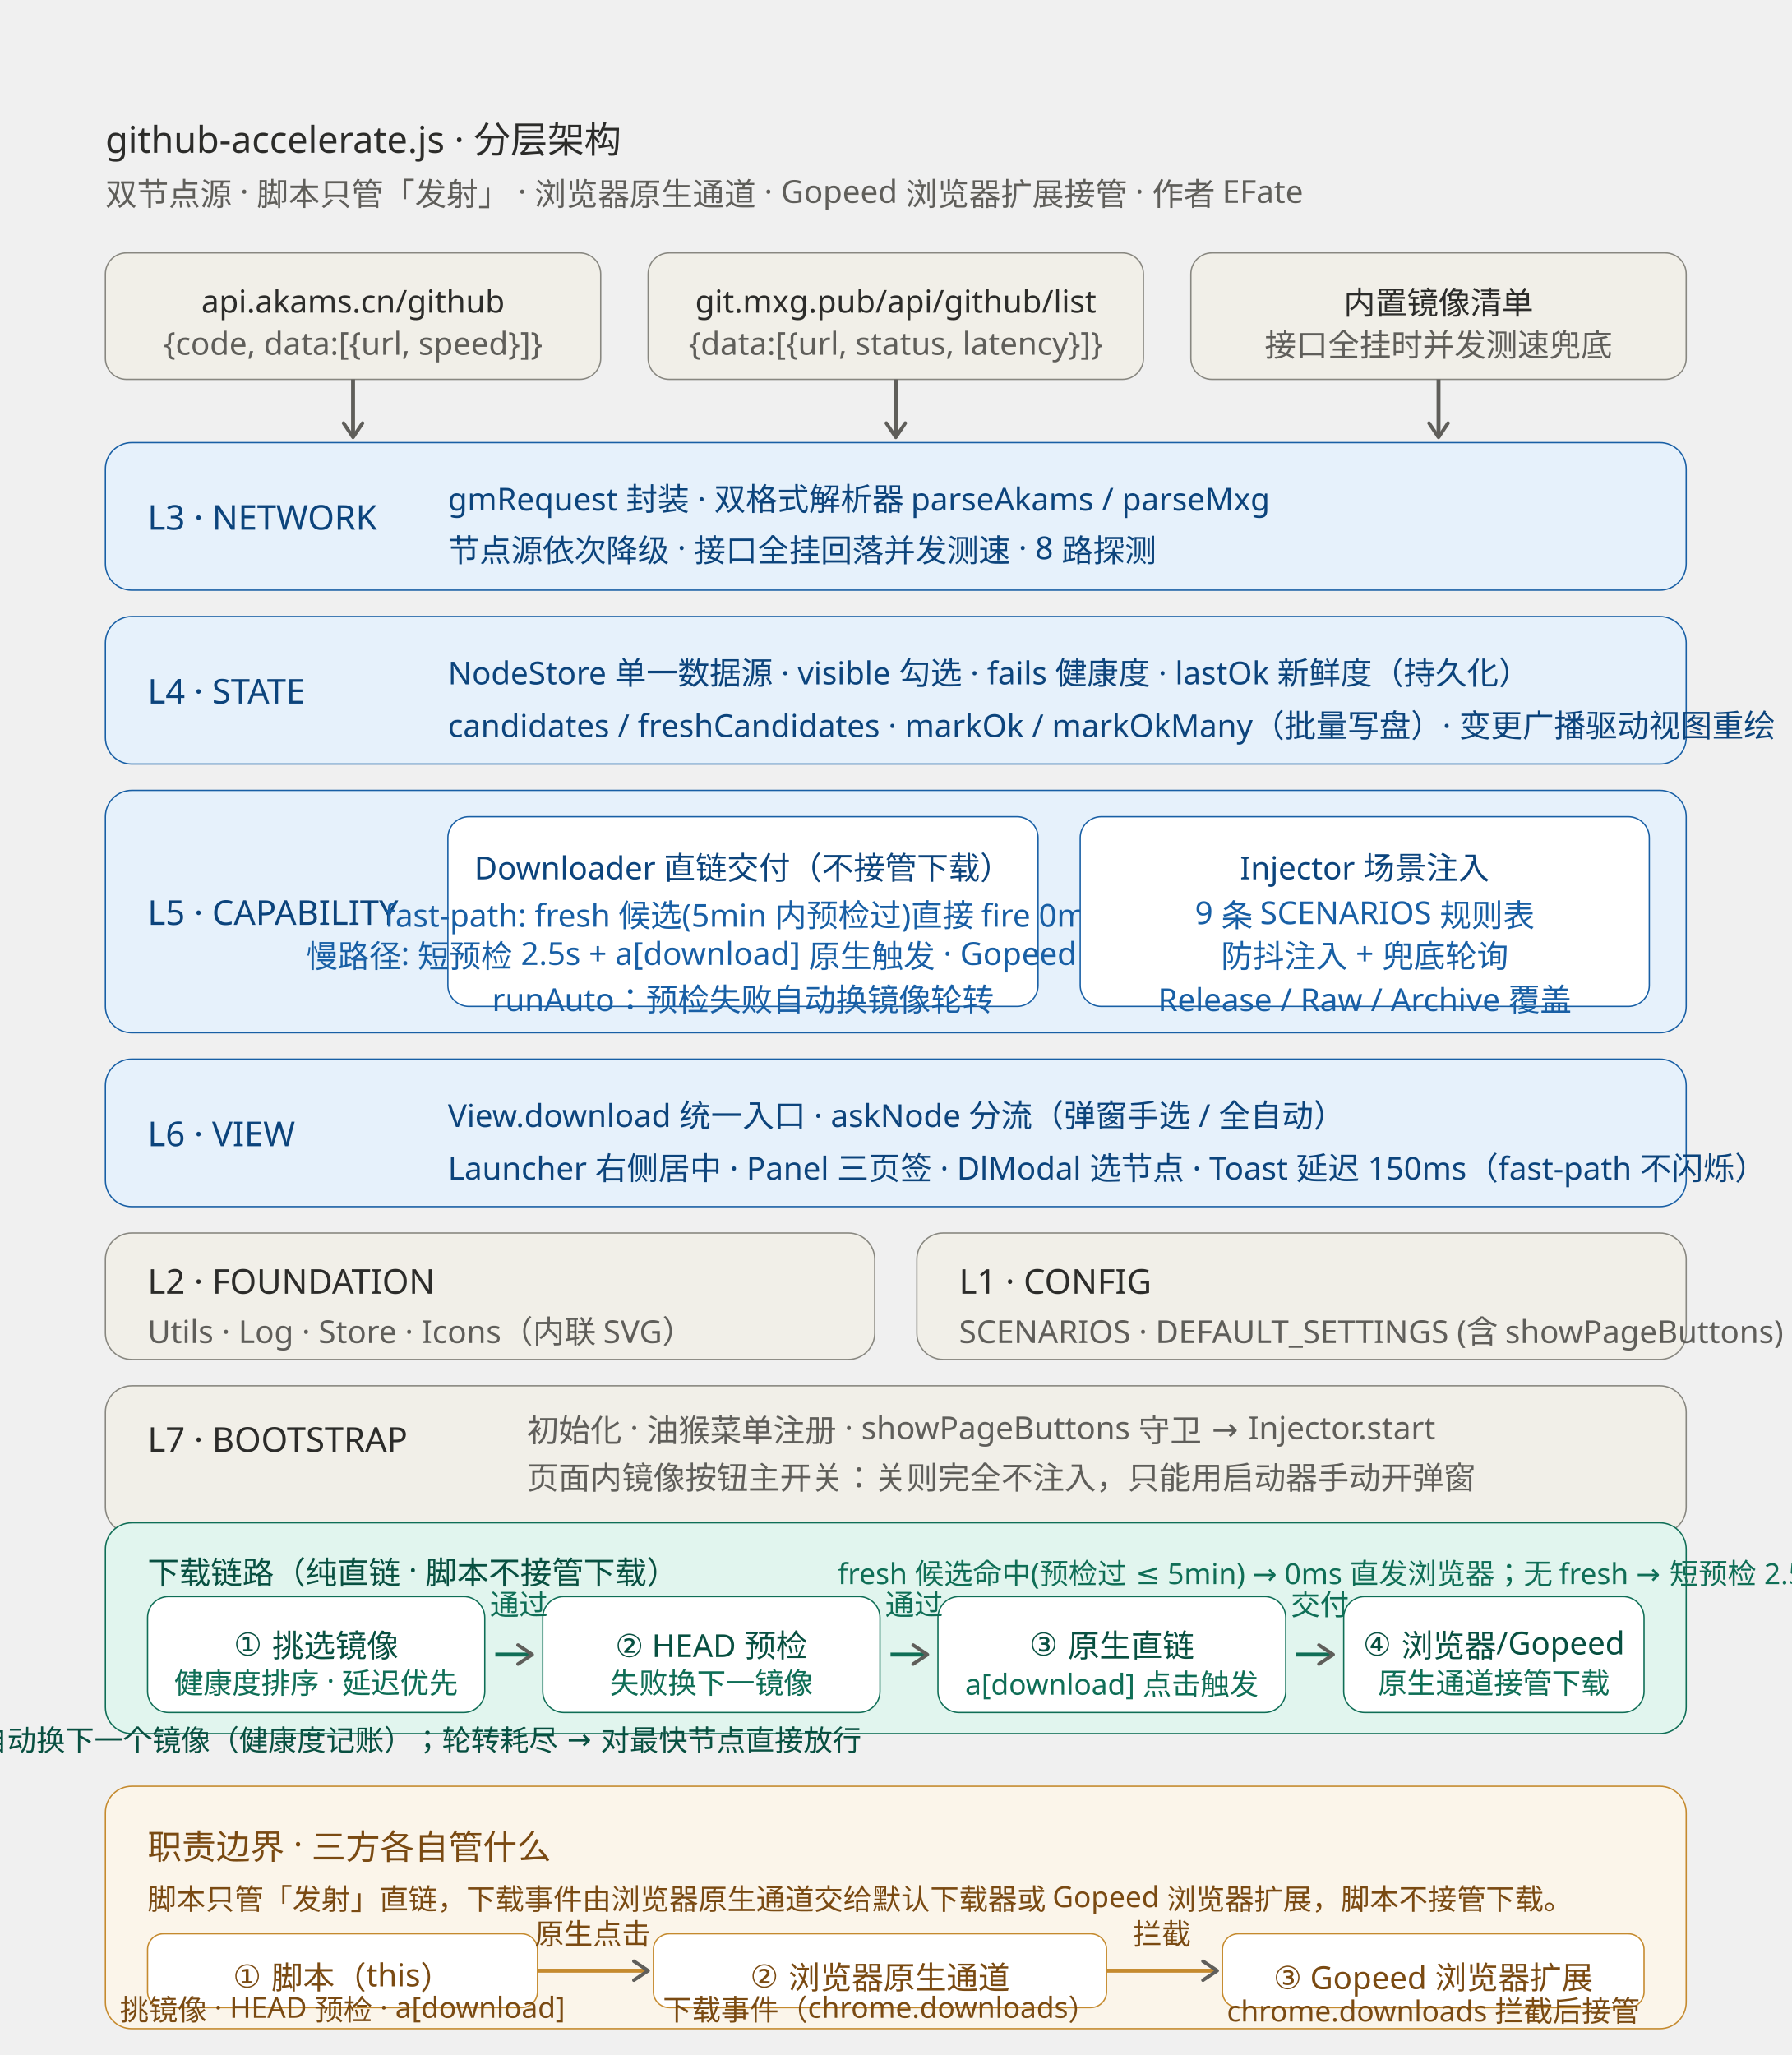
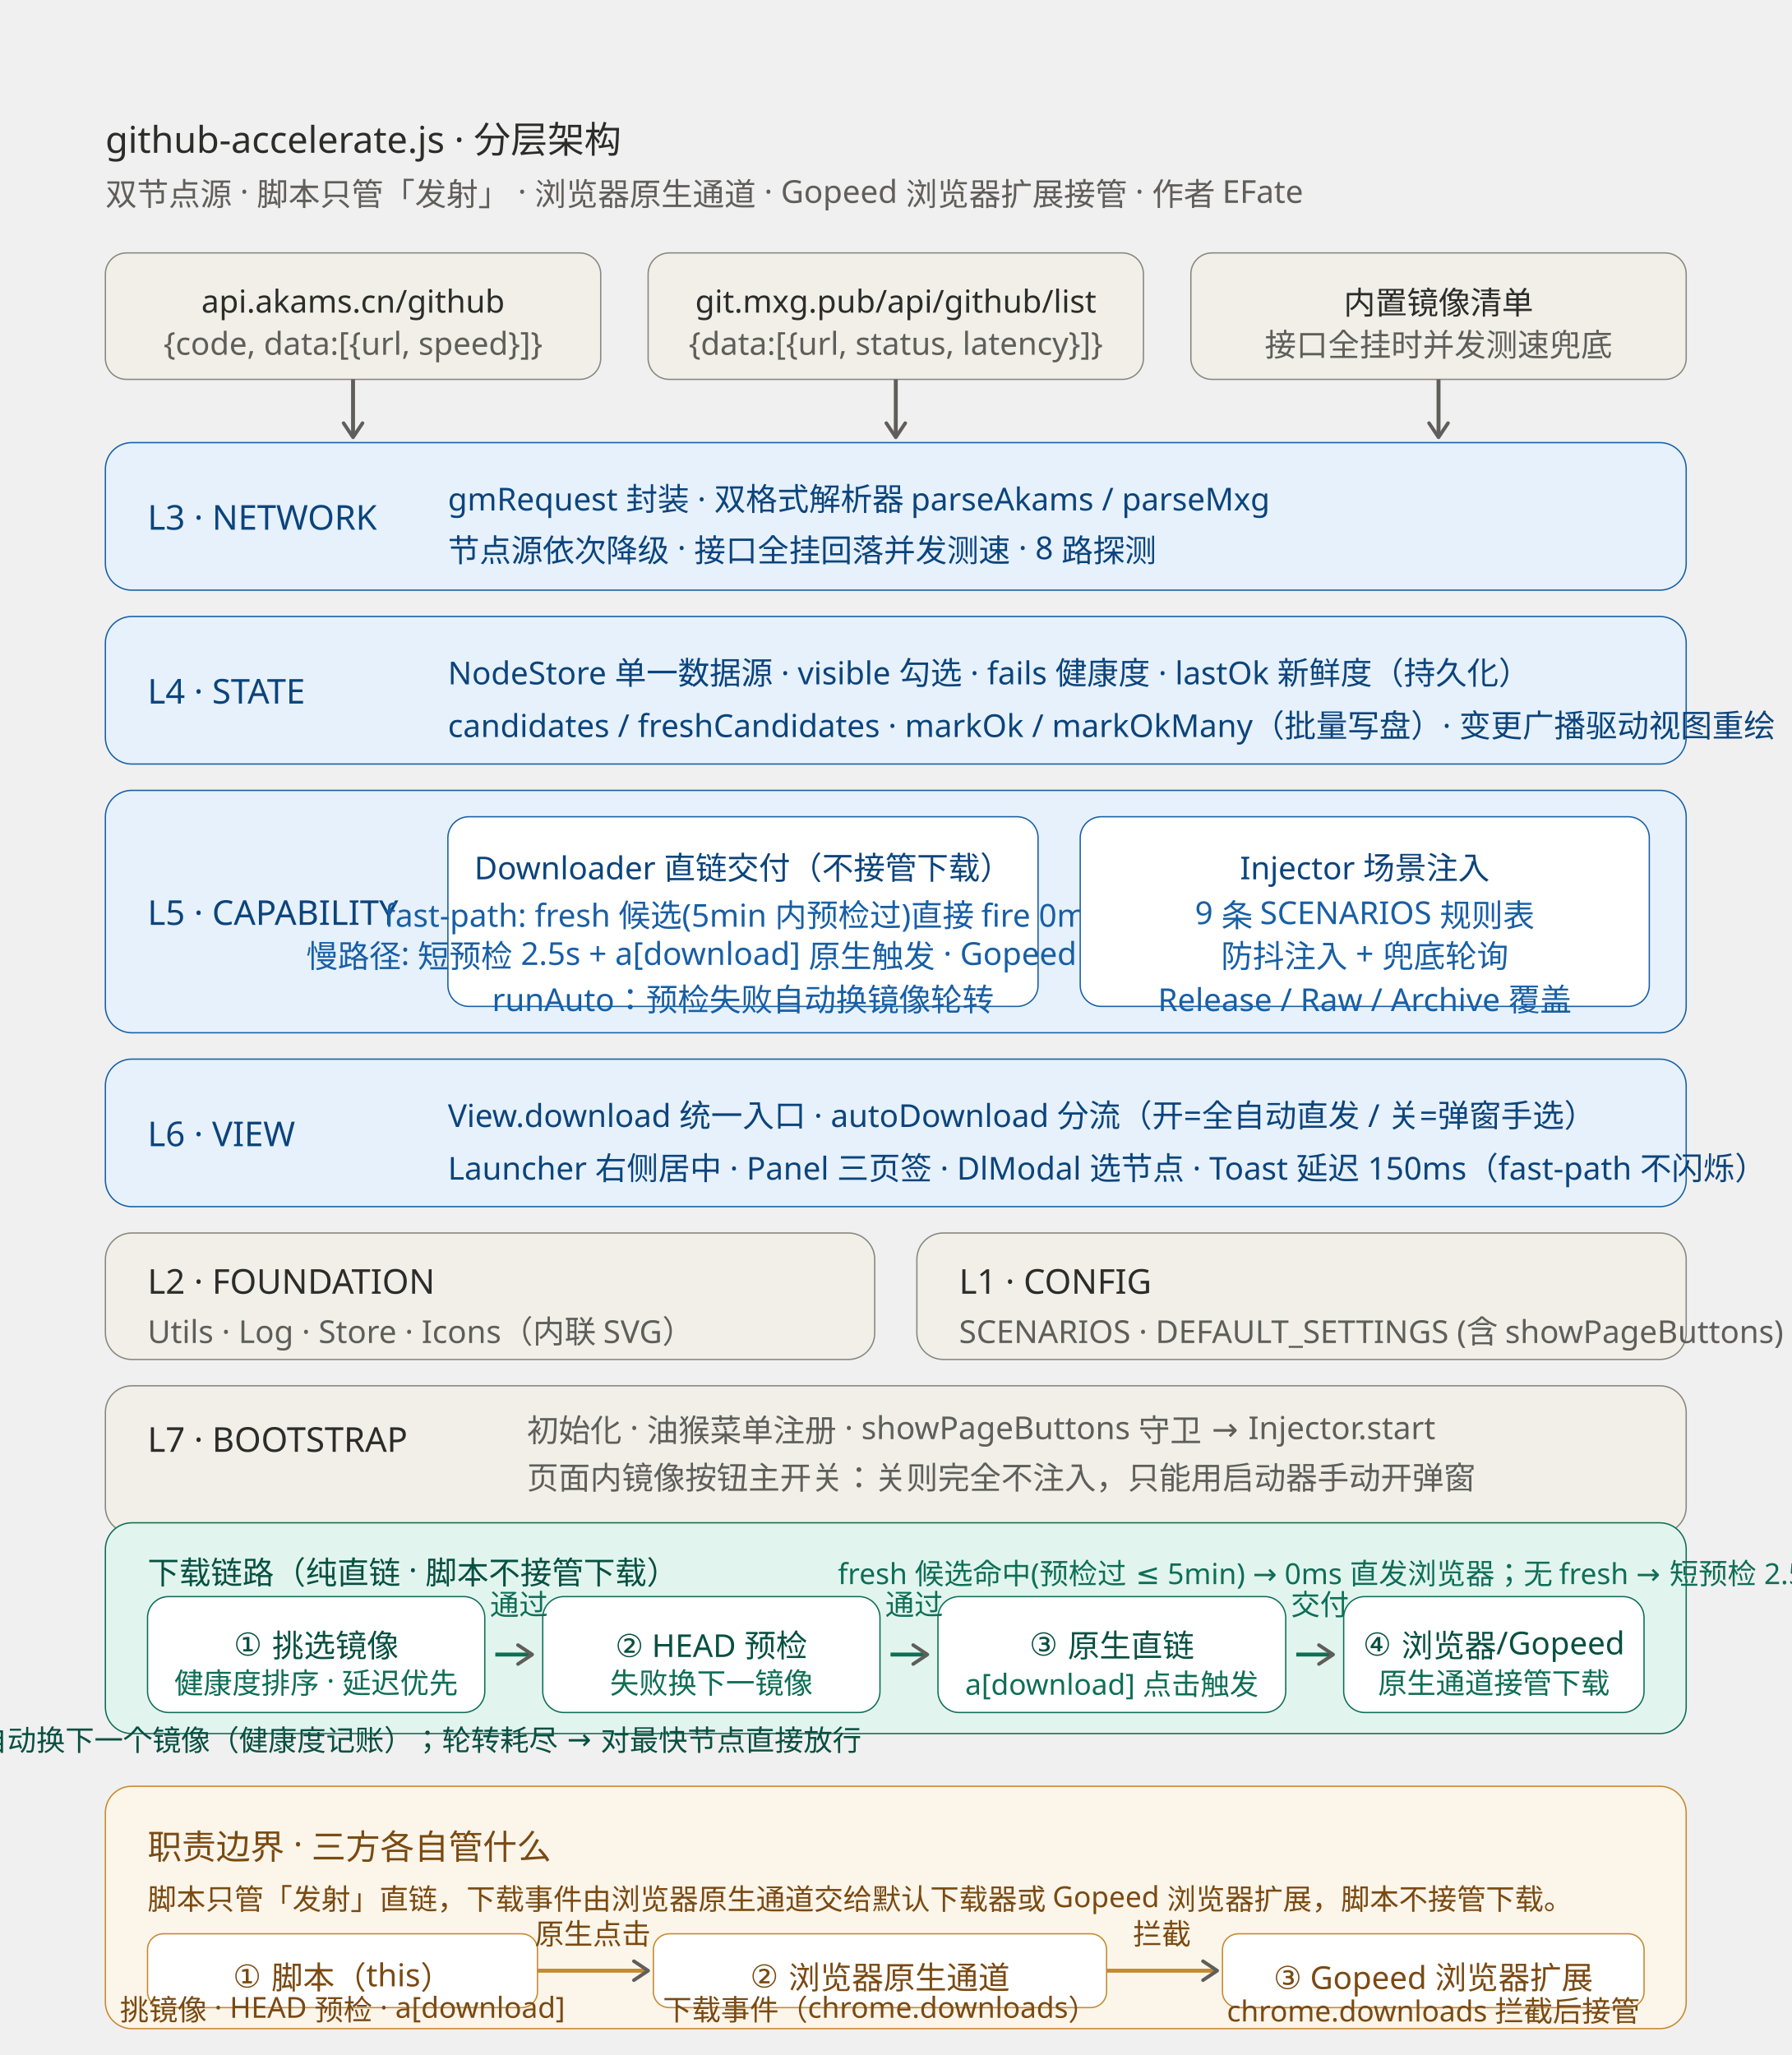
<svg xmlns="http://www.w3.org/2000/svg" viewBox="0 0 680 780" width="680" role="img">
  <defs>
    <marker id="arrow" viewBox="0 0 10 10" refX="8" refY="5" markerWidth="6" markerHeight="6" orient="auto-start-reverse">
      <path d="M2 1L8 5L2 9" fill="none" stroke="#5F5E5A" stroke-width="1.5" stroke-linecap="round" stroke-linejoin="round" />
    </marker>
  </defs>
  <text x="40" y="58" font-family="sans-serif" font-size="14" font-weight="500" fill="#2C2C2A">github-accelerate.js · 分层架构</text>
  <text x="40" y="78" font-family="sans-serif" font-size="12" fill="#5F5E5A">双节点源 · 脚本只管「发射」 · 浏览器原生通道 · Gopeed 浏览器扩展接管 · 作者 EFate</text>
  <g font-family="sans-serif">
    <rect x="40" y="96" width="188" height="48" rx="8" fill="#F1EFE8" stroke="#888780" stroke-width="0.5" />
    <text x="134" y="114" text-anchor="middle" dominant-baseline="central" font-size="12" font-weight="500" fill="#2C2C2A">api.akams.cn/github</text>
    <text x="134" y="130" text-anchor="middle" dominant-baseline="central" font-size="12" fill="#5F5E5A">{code, data:[{url, speed}]}</text>
    <rect x="246" y="96" width="188" height="48" rx="8" fill="#F1EFE8" stroke="#888780" stroke-width="0.5" />
    <text x="340" y="114" text-anchor="middle" dominant-baseline="central" font-size="12" font-weight="500" fill="#2C2C2A">git.mxg.pub/api/github/list</text>
    <text x="340" y="130" text-anchor="middle" dominant-baseline="central" font-size="12" fill="#5F5E5A">{data:[{url, status, latency}]}</text>
    <rect x="452" y="96" width="188" height="48" rx="8" fill="#F1EFE8" stroke="#888780" stroke-width="0.5" />
    <text x="546" y="114" text-anchor="middle" dominant-baseline="central" font-size="12" font-weight="500" fill="#2C2C2A">内置镜像清单</text>
    <text x="546" y="130" text-anchor="middle" dominant-baseline="central" font-size="12" fill="#5F5E5A">接口全挂时并发测速兜底</text>
  </g>
  <path d="M134 144L134 166" fill="none" stroke="#5F5E5A" stroke-width="1.5" marker-end="url(#arrow)" />
  <path d="M340 144L340 166" fill="none" stroke="#5F5E5A" stroke-width="1.5" marker-end="url(#arrow)" />
  <path d="M546 144L546 166" fill="none" stroke="#5F5E5A" stroke-width="1.5" marker-end="url(#arrow)" />
  <rect x="40" y="168" width="600" height="56" rx="10" fill="#E6F1FB" stroke="#185FA5" stroke-width="0.5" />
  <text x="56" y="196" dominant-baseline="central" font-family="sans-serif" font-size="13" font-weight="500" fill="#0C447C">L3 · NETWORK</text>
  <text x="170" y="188" dominant-baseline="central" font-family="sans-serif" font-size="12" fill="#0C447C">gmRequest 封装 · 双格式解析器 parseAkams / parseMxg</text>
  <text x="170" y="208" dominant-baseline="central" font-family="sans-serif" font-size="12" fill="#0C447C">节点源依次降级 · 接口全挂回落并发测速 · 8 路探测</text>
  <rect x="40" y="234" width="600" height="56" rx="10" fill="#E6F1FB" stroke="#185FA5" stroke-width="0.5" />
  <text x="56" y="262" dominant-baseline="central" font-family="sans-serif" font-size="13" font-weight="500" fill="#0C447C">L4 · STATE</text>
  <text x="170" y="254" dominant-baseline="central" font-family="sans-serif" font-size="12" fill="#0C447C">NodeStore 单一数据源 · visible 勾选 · fails 健康度 · lastOk 新鲜度（持久化）</text>
  <text x="170" y="274" dominant-baseline="central" font-family="sans-serif" font-size="12" fill="#0C447C">candidates / freshCandidates · markOk / markOkMany（批量写盘）· 变更广播驱动视图重绘</text>
  <rect x="40" y="300" width="600" height="92" rx="10" fill="#E6F1FB" stroke="#185FA5" stroke-width="0.5" />
  <text x="56" y="346" dominant-baseline="central" font-family="sans-serif" font-size="13" font-weight="500" fill="#0C447C">L5 · CAPABILITY</text>
  <rect x="170" y="310" width="224" height="72" rx="8" fill="#FFFFFF" stroke="#185FA5" stroke-width="0.5" />
  <text x="282" y="328" text-anchor="middle" dominant-baseline="central" font-family="sans-serif" font-size="12" font-weight="500" fill="#0C447C">Downloader 直链交付（不接管下载）</text>
  <text x="282" y="346" text-anchor="middle" dominant-baseline="central" font-size="12" fill="#185FA5" font-family="sans-serif">fast-path: fresh 候选(5min 内预检过)直接 fire 0ms</text>
  <text x="282" y="362" text-anchor="middle" dominant-baseline="central" font-size="12" fill="#185FA5" font-family="sans-serif">慢路径: 短预检 2.5s + a[download] 原生触发 · Gopeed 可接管</text>
  <text x="282" y="378" text-anchor="middle" dominant-baseline="central" font-size="12" fill="#185FA5" font-family="sans-serif">runAuto：预检失败自动换镜像轮转</text>
  <rect x="410" y="310" width="216" height="72" rx="8" fill="#FFFFFF" stroke="#185FA5" stroke-width="0.5" />
  <text x="518" y="328" text-anchor="middle" dominant-baseline="central" font-family="sans-serif" font-size="12" font-weight="500" fill="#0C447C">Injector 场景注入</text>
  <text x="518" y="346" text-anchor="middle" dominant-baseline="central" font-family="sans-serif" font-size="12" fill="#185FA5">9 条 SCENARIOS 规则表</text>
  <text x="518" y="362" text-anchor="middle" dominant-baseline="central" font-family="sans-serif" font-size="12" fill="#185FA5">防抖注入 + 兜底轮询</text>
  <text x="518" y="378" text-anchor="middle" dominant-baseline="central" font-family="sans-serif" font-size="12" fill="#185FA5">Release / Raw / Archive 覆盖</text>
  <rect x="40" y="402" width="600" height="56" rx="10" fill="#E6F1FB" stroke="#185FA5" stroke-width="0.5" />
  <text x="56" y="430" dominant-baseline="central" font-family="sans-serif" font-size="13" font-weight="500" fill="#0C447C">L6 · VIEW</text>
-   <text x="170" y="422" dominant-baseline="central" font-family="sans-serif" font-size="12" fill="#0C447C">View.download 统一入口 · askNode 分流（弹窗手选 / 全自动）</text>
+   <text x="170" y="422" dominant-baseline="central" font-family="sans-serif" font-size="12" fill="#0C447C">View.download 统一入口 · autoDownload 分流（开=全自动直发 / 关=弹窗手选）</text>
  <text x="170" y="442" dominant-baseline="central" font-family="sans-serif" font-size="12" fill="#0C447C">Launcher 右侧居中 · Panel 三页签 · DlModal 选节点 · Toast 延迟 150ms（fast-path 不闪烁）</text>
  <rect x="40" y="468" width="292" height="48" rx="10" fill="#F1EFE8" stroke="#888780" stroke-width="0.5" />
  <text x="56" y="486" dominant-baseline="central" font-family="sans-serif" font-size="13" font-weight="500" fill="#2C2C2A">L2 · FOUNDATION</text>
  <text x="56" y="504" dominant-baseline="central" font-family="sans-serif" font-size="12" fill="#5F5E5A">Utils · Log · Store · Icons（内联 SVG）</text>
  <rect x="348" y="468" width="292" height="48" rx="10" fill="#F1EFE8" stroke="#888780" stroke-width="0.5" />
  <text x="364" y="486" dominant-baseline="central" font-family="sans-serif" font-size="13" font-weight="500" fill="#2C2C2A">L1 · CONFIG</text>
  <text x="364" y="504" dominant-baseline="central" font-family="sans-serif" font-size="12" fill="#5F5E5A">SCENARIOS · DEFAULT_SETTINGS (含 showPageButtons) · K · NODES_APIS 双源</text>
  <rect x="40" y="526" width="600" height="56" rx="10" fill="#F1EFE8" stroke="#888780" stroke-width="0.5" />
  <text x="56" y="546" dominant-baseline="central" font-family="sans-serif" font-size="13" font-weight="500" fill="#2C2C2A">L7 · BOOTSTRAP</text>
  <text x="200" y="542" dominant-baseline="central" font-family="sans-serif" font-size="12" fill="#5F5E5A">初始化 · 油猴菜单注册 · showPageButtons 守卫 → Injector.start</text>
  <text x="200" y="560" dominant-baseline="central" font-family="sans-serif" font-size="12" fill="#5F5E5A">页面内镜像按钮主开关：关则完全不注入，只能用启动器手动开弹窗</text>
  <rect x="40" y="578" width="600" height="80" rx="10" fill="#E1F5EE" stroke="#0F6E56" stroke-width="0.5" />
  <text x="56" y="596" dominant-baseline="central" font-family="sans-serif" font-size="12" font-weight="500" fill="#085041">下载链路（纯直链 · 脚本不接管下载）</text>
  <text x="318" y="596" dominant-baseline="central" font-family="sans-serif" font-size="11" fill="#0F6E56">fresh 候选命中(预检过 ≤ 5min) → 0ms 直发浏览器；无 fresh → 短预检 2.5s；预检失败 → 换下一镜像；轮转耗尽 → 对最快节点直接放行</text>
  <g font-family="sans-serif">
    <rect x="56" y="606" width="128" height="44" rx="8" fill="#FFFFFF" stroke="#0F6E56" stroke-width="0.5" />
    <text x="120" y="622" text-anchor="middle" dominant-baseline="central" font-size="12" font-weight="500" fill="#085041">① 挑选镜像</text>
    <text x="120" y="638" text-anchor="middle" dominant-baseline="central" font-size="11" fill="#0F6E56">健康度排序 · 延迟优先</text>
    <rect x="206" y="606" width="128" height="44" rx="8" fill="#FFFFFF" stroke="#0F6E56" stroke-width="0.5" />
    <text x="270" y="622" text-anchor="middle" dominant-baseline="central" font-size="12" font-weight="500" fill="#085041">② HEAD 预检</text>
    <text x="270" y="638" text-anchor="middle" dominant-baseline="central" font-size="11" fill="#0F6E56">失败换下一镜像</text>
    <rect x="356" y="606" width="132" height="44" rx="8" fill="#FFFFFF" stroke="#0F6E56" stroke-width="0.5" />
    <text x="422" y="622" text-anchor="middle" dominant-baseline="central" font-size="12" font-weight="500" fill="#085041">③ 原生直链</text>
    <text x="422" y="638" text-anchor="middle" dominant-baseline="central" font-size="11" fill="#0F6E56">a[download] 点击触发</text>
    <rect x="510" y="606" width="114" height="44" rx="8" fill="#FFFFFF" stroke="#0F6E56" stroke-width="0.5" />
    <text x="567" y="622" text-anchor="middle" dominant-baseline="central" font-size="12" font-weight="500" fill="#085041">④ 浏览器/Gopeed</text>
    <text x="567" y="638" text-anchor="middle" dominant-baseline="central" font-size="11" fill="#0F6E56">原生通道接管下载</text>
    <path d="M188 628L202 628" fill="none" stroke="#0F6E56" stroke-width="1.5" marker-end="url(#arrow)" />
    <path d="M338 628L352 628" fill="none" stroke="#0F6E56" stroke-width="1.5" marker-end="url(#arrow)" />
    <path d="M492 628L506 628" fill="none" stroke="#0F6E56" stroke-width="1.5" marker-end="url(#arrow)" />
    <text x="197" y="613" text-anchor="middle" font-size="11" fill="#0F6E56">通过</text>
    <text x="347" y="613" text-anchor="middle" font-size="11" fill="#0F6E56">通过</text>
    <text x="501" y="613" text-anchor="middle" font-size="11" fill="#0F6E56">交付</text>
    <text x="131" y="664" text-anchor="middle" font-size="11" fill="#085041" font-weight="500">↑ 预检失败自动换下一个镜像（健康度记账）；轮转耗尽 → 对最快节点直接放行</text>
  </g>
  <rect x="40" y="678" width="600" height="92" rx="10" fill="#FBF5EA" stroke="#C58A2E" stroke-width="0.5" />
  <text x="56" y="700" dominant-baseline="central" font-family="sans-serif" font-size="13" font-weight="500" fill="#7A4A12">职责边界 · 三方各自管什么</text>
  <text x="56" y="720" dominant-baseline="central" font-family="sans-serif" font-size="11" fill="#7A4A12">脚本只管「发射」直链，下载事件由浏览器原生通道交给默认下载器或 Gopeed 浏览器扩展，脚本不接管下载。</text>
  <g font-family="sans-serif">
    <rect x="56" y="734" width="148" height="28" rx="6" fill="#FFFFFF" stroke="#C58A2E" stroke-width="0.5" />
    <text x="130" y="748" text-anchor="middle" dominant-baseline="central" font-size="12" font-weight="500" fill="#7A4A12">① 脚本（this）</text>
    <text x="130" y="762" text-anchor="middle" dominant-baseline="central" font-size="11" fill="#7A4A12">挑镜像 · HEAD 预检 · a[download]</text>
    <path d="M204 748L246 748" fill="none" stroke="#C58A2E" stroke-width="1.5" marker-end="url(#arrow)" />
    <text x="225" y="738" text-anchor="middle" font-size="11" fill="#7A4A12">原生点击</text>
    <rect x="248" y="734" width="172" height="28" rx="6" fill="#FFFFFF" stroke="#C58A2E" stroke-width="0.5" />
    <text x="334" y="748" text-anchor="middle" dominant-baseline="central" font-size="12" font-weight="500" fill="#7A4A12">② 浏览器原生通道</text>
    <text x="334" y="762" text-anchor="middle" dominant-baseline="central" font-size="11" fill="#7A4A12">下载事件（chrome.downloads）</text>
    <path d="M420 748L462 748" fill="none" stroke="#C58A2E" stroke-width="1.5" marker-end="url(#arrow)" />
    <text x="441" y="738" text-anchor="middle" font-size="11" fill="#7A4A12">拦截</text>
    <rect x="464" y="734" width="160" height="28" rx="6" fill="#FFFFFF" stroke="#C58A2E" stroke-width="0.5" />
    <text x="544" y="748" text-anchor="middle" dominant-baseline="central" font-size="12" font-weight="500" fill="#7A4A12">③ Gopeed 浏览器扩展</text>
    <text x="544" y="762" text-anchor="middle" dominant-baseline="central" font-size="11" fill="#7A4A12">chrome.downloads 拦截后接管</text>
  </g>
</svg>
